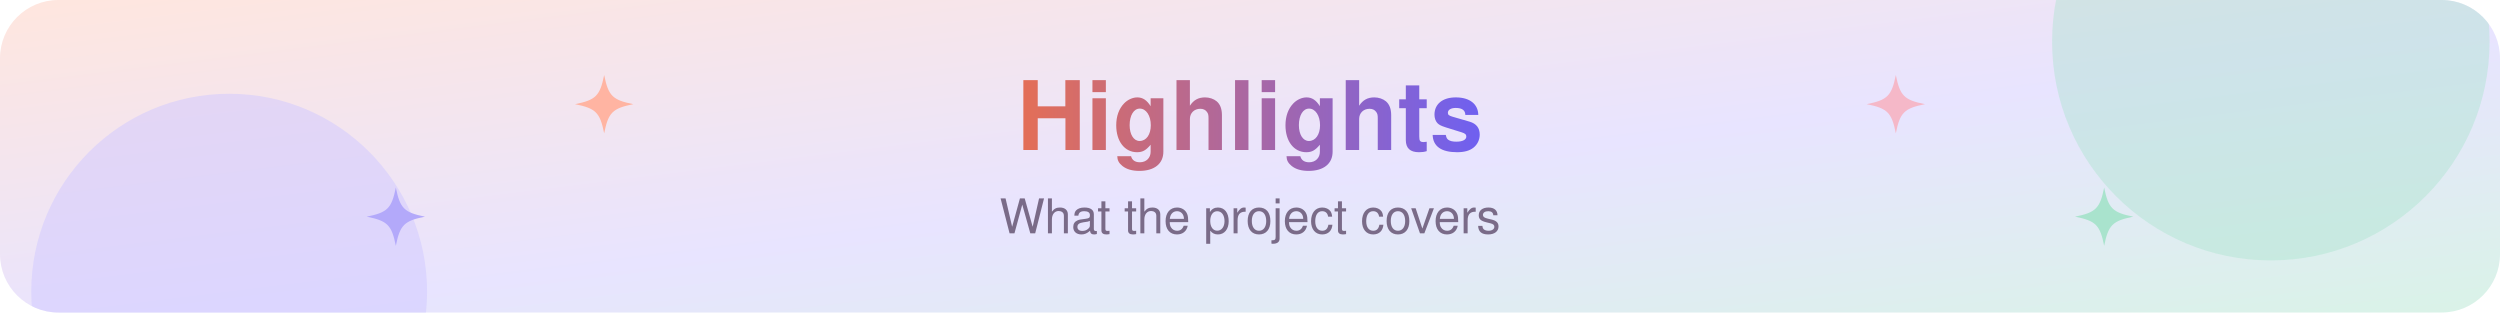
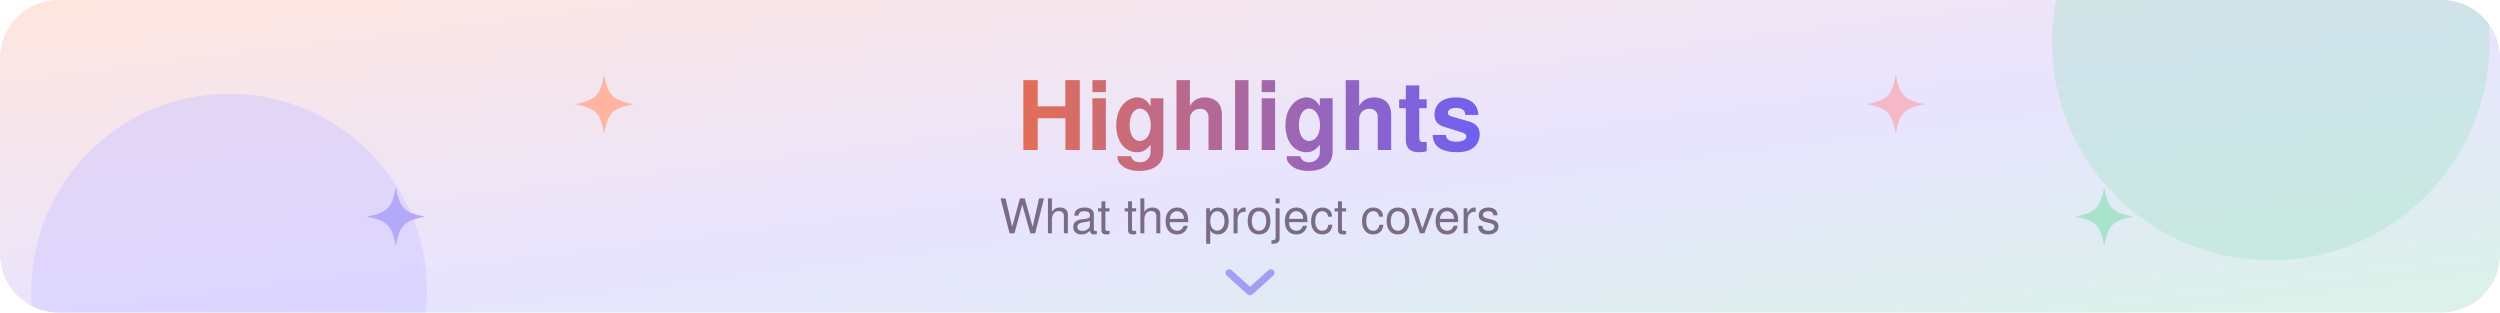
<svg xmlns="http://www.w3.org/2000/svg" viewBox="0 0 1200 150" width="1200" height="150" role="img" aria-label="Highlights">
  <defs>
    <linearGradient id="bg" x1="0" y1="0" x2="1" y2="1">
      <stop offset="0" stop-color="#FFE6DE" />
      <stop offset=".55" stop-color="#E8E4FF" />
      <stop offset="1" stop-color="#D9F3E7" />
    </linearGradient>
    <linearGradient id="t" x1="0" y1="0" x2="1" y2="0">
      <stop offset="0" stop-color="#E36E57" />
      <stop offset="1" stop-color="#6F60F0" />
    </linearGradient>
    <clipPath id="c">
      <rect width="1200" height="150" rx="28" />
    </clipPath>
    <path id="s" d="M0-14C2-4 4-2 14 0 4 2 2 4 0 14-2 4-4 2-14 0-4-2-2-4 0-14Z" />
    <path id="pin" d="M0 0C-5-9-22-20-22-37a22 22 0 0 1 44 0C22-20 5-9 0 0Z" />
  </defs>
  <style>
.blob{animation:drift 11s ease-in-out infinite alternate}.b2{animation-duration:14s;animation-direction:alternate-reverse}.b3{animation-duration:17s}
.bob{animation:bob 3.4s ease-in-out infinite}.d1{animation-delay:-.9s}.d2{animation-delay:-1.8s}.d3{animation-delay:-2.6s}
.walk{stroke-dasharray:3 15;animation:walk 3s linear infinite}
.tw{animation:tw 3.2s ease-in-out infinite}.t2{animation-delay:-1s}.t3{animation-delay:-2s}
.rise{animation:rise .9s ease-out both}.r2{animation-delay:.2s}
@keyframes drift{to{transform:translate(40px,-20px) scale(1.12)}}
@keyframes bob{0%,100%{transform:translateY(0)}50%{transform:translateY(-10px)}}
@keyframes walk{to{stroke-dashoffset:-54}}
@keyframes tw{0%,100%{opacity:.35}50%{opacity:1}}
@keyframes rise{from{opacity:0;transform:translateY(16px)}}
@media (prefers-reduced-motion:reduce){*{animation:none!important}}
</style>
  <g clip-path="url(#c)">
    <rect width="1200" height="150" fill="url(#bg)" />
    <circle class="blob" cx="110" cy="140" r="95" fill="#CFC8FF" opacity=".5" />
    <circle class="blob b2" cx="1090" cy="20" r="105" fill="#A9E3CD" opacity=".42" />
    <use class="tw" href="#s" x="290" y="50" fill="#FFB4A2" />
    <use class="tw t2" href="#s" x="190" y="104" fill="#B3A9FA" />
    <use class="tw t3" href="#s" x="910" y="50" fill="#F5B8C8" />
    <use class="tw" href="#s" x="1010" y="104" fill="#A9E3CD" />
    <g font-family="-apple-system,BlinkMacSystemFont,'Segoe UI',Helvetica,Arial,sans-serif" text-anchor="middle">
      <text x="600" y="72.0" font-size="46" font-weight="800" fill="url(#t)">Highlights</text>
      <text x="600" y="112.0" font-size="23" fill="#7A6B88">What the project covers</text>
    </g>
+     <g transform="translate(600 136)">
+       <g class="bob">
+         <path d="M-10-5l10 9 10-9" fill="none" stroke="#6F60F0" stroke-opacity=".55" stroke-width="3.5" stroke-linecap="round" stroke-linejoin="round" />
+       </g>
+     </g>
  </g>
</svg>
